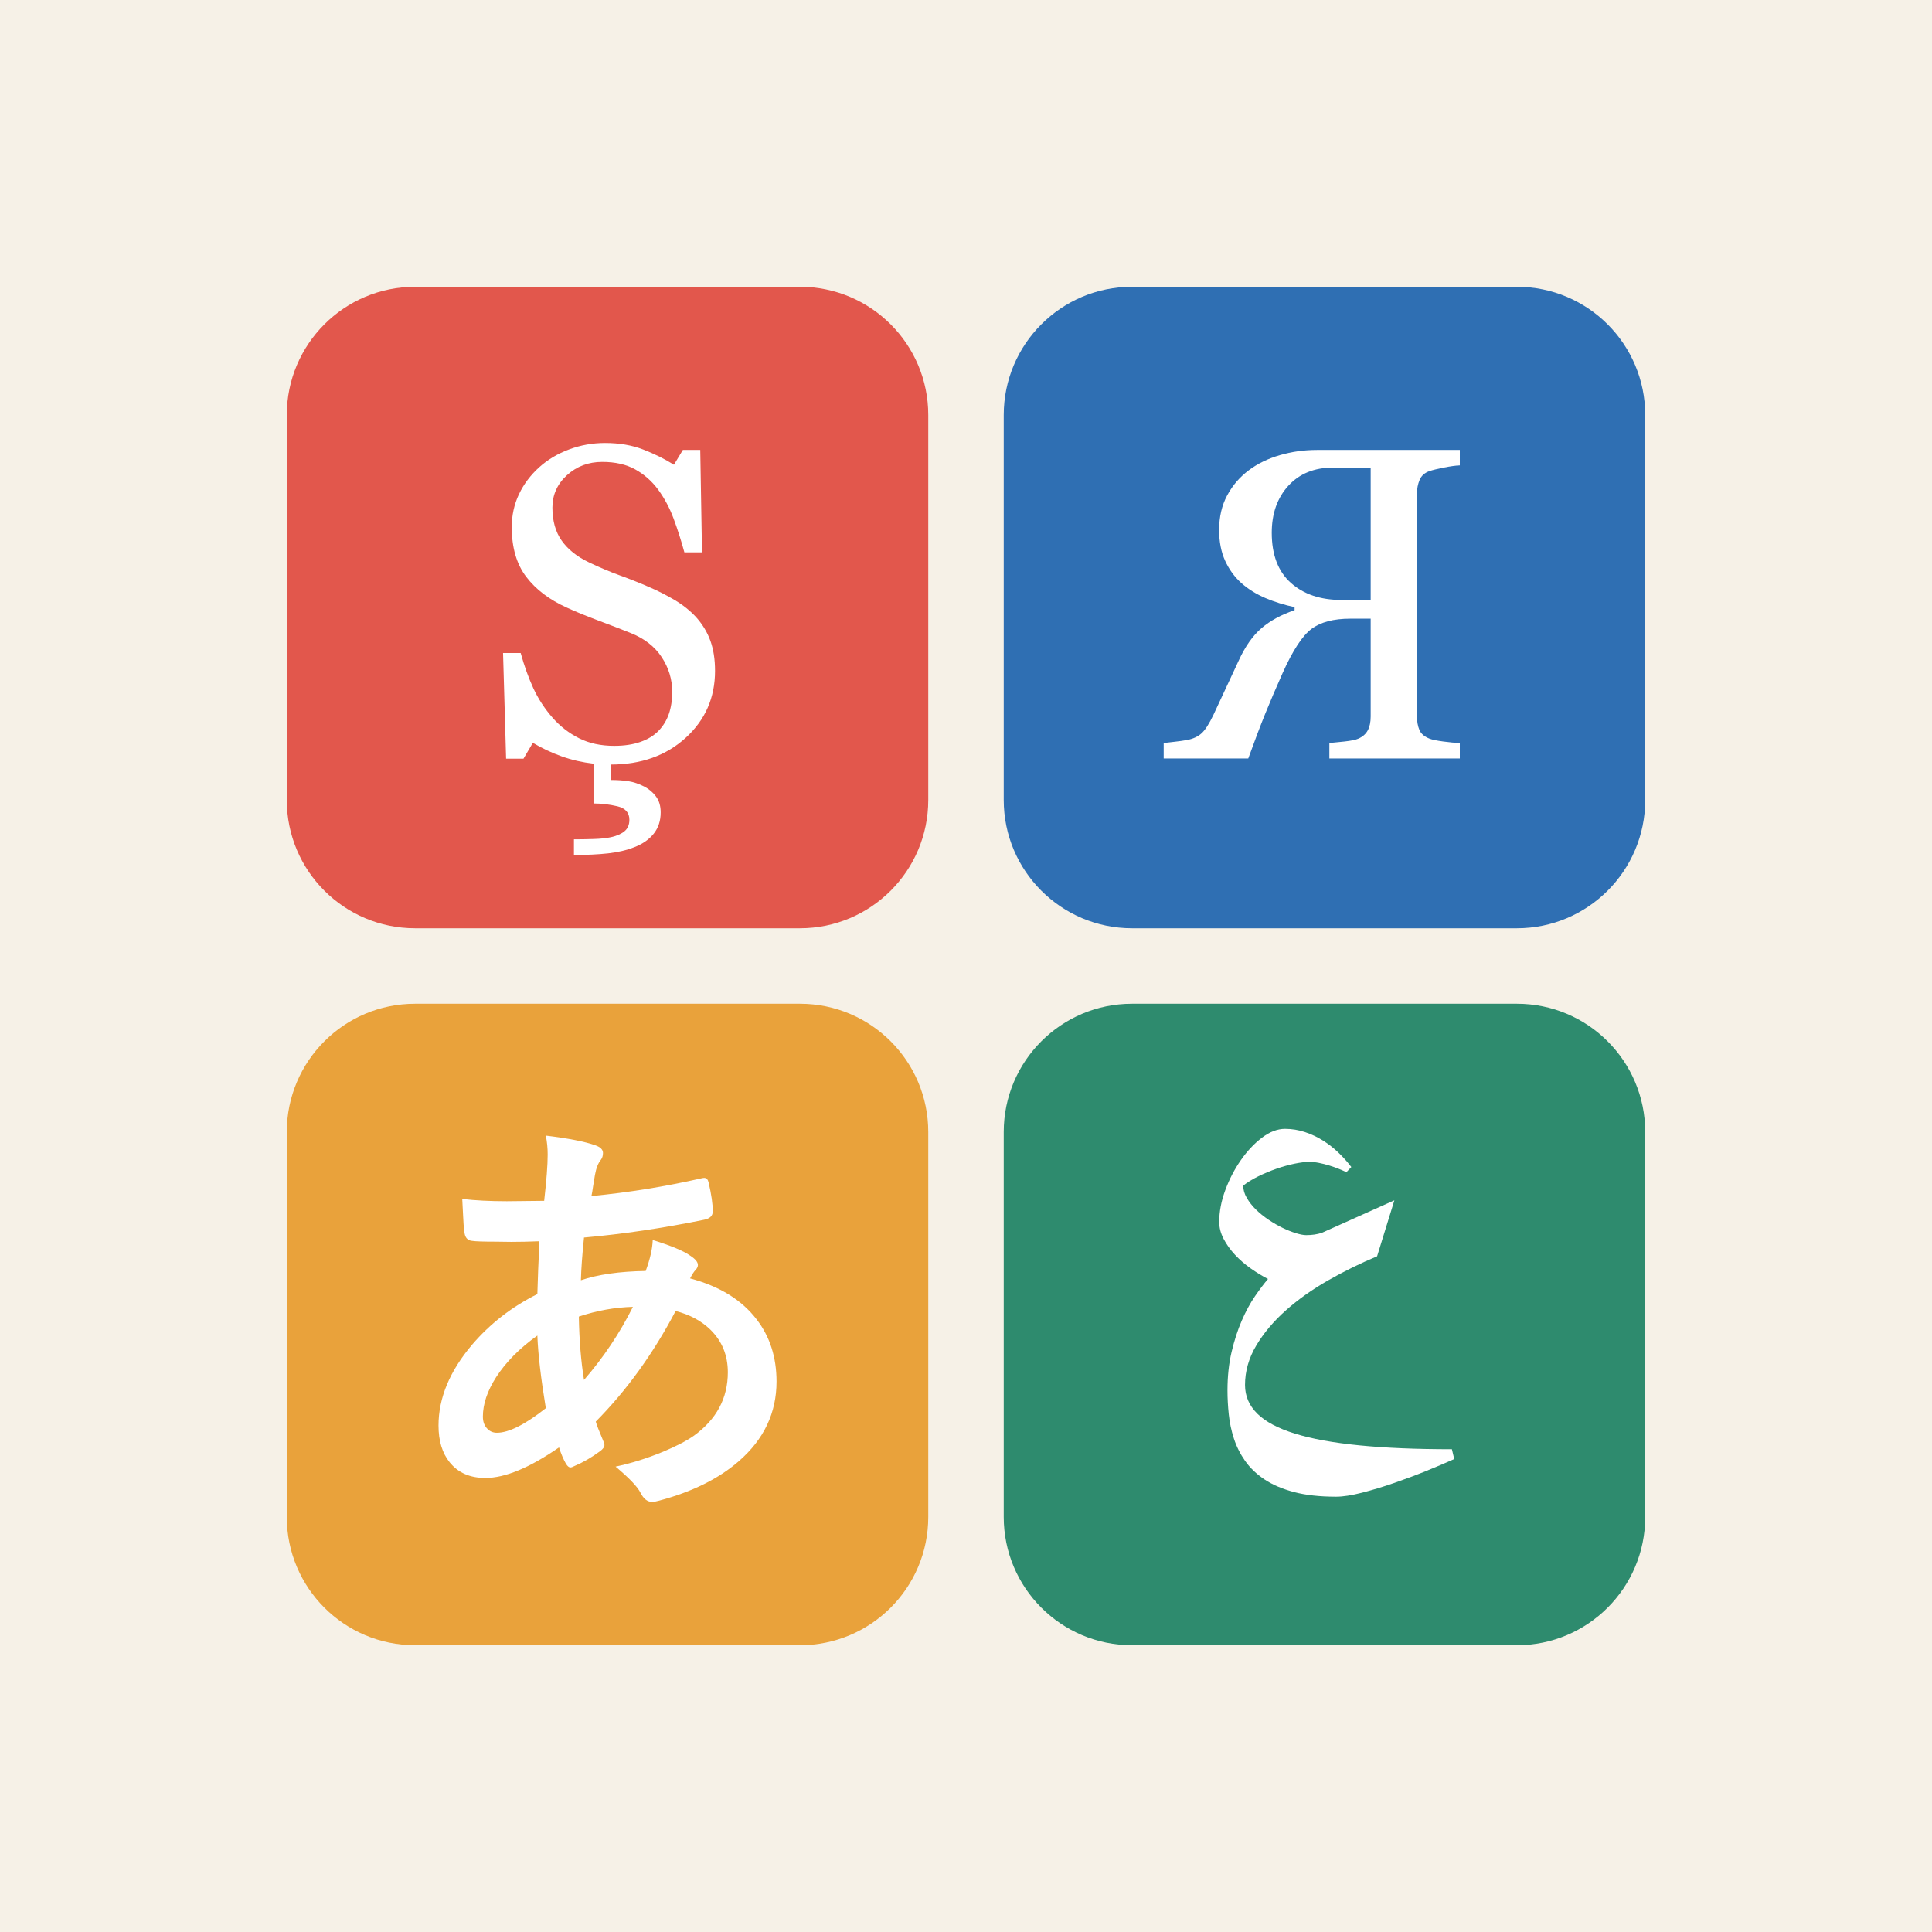
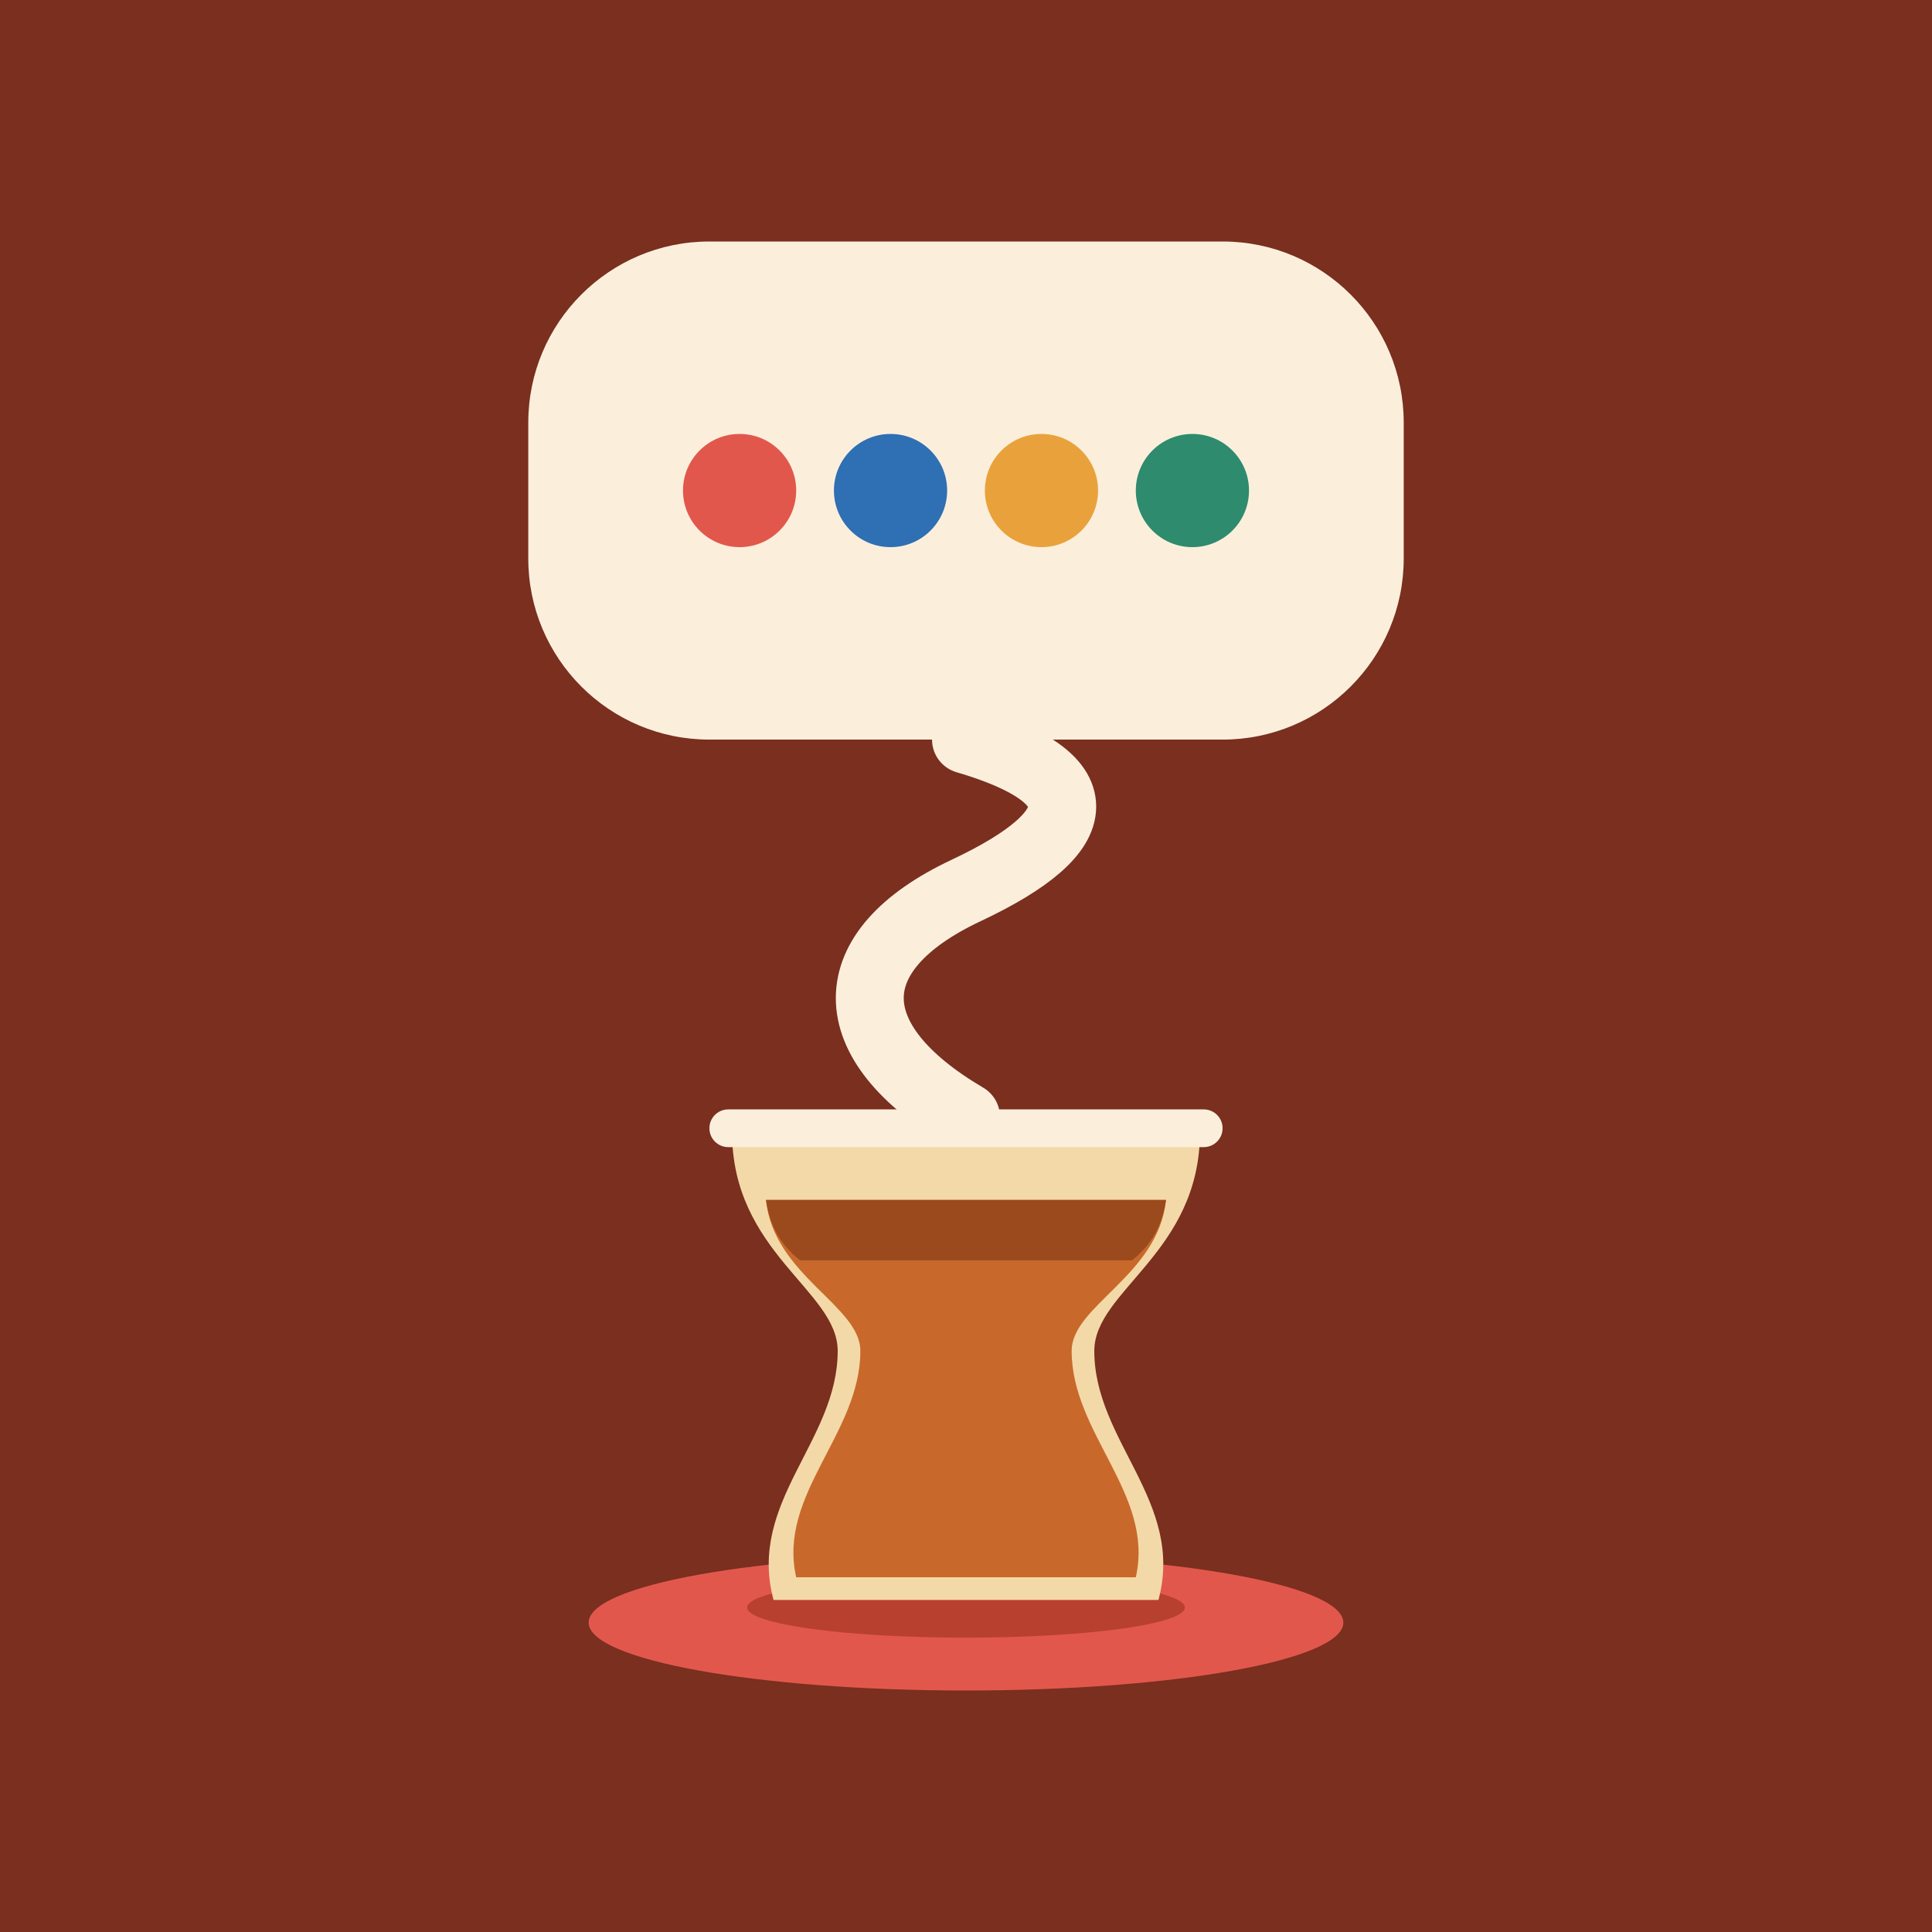
<svg xmlns="http://www.w3.org/2000/svg" width="512" height="512" viewBox="0 0 512 512">
-   <rect width="512" height="512" fill="#F6F1E7" />
-   <rect x="76" y="76" width="170" height="170" rx="34" fill="#E2574C" />
-   <rect x="266" y="76" width="170" height="170" rx="34" fill="#2F6FB3" />
-   <rect x="76" y="266" width="170" height="170" rx="34" fill="#E9A23B" />
-   <rect x="266" y="266" width="170" height="170" rx="34" fill="#2E8B6E" />
-   <path d="M166.791 217.248Q166.791 214.425 163.622 213.676Q160.453 212.927 157.284 212.927Q157.284 212.062 157.284 207.568Q157.284 203.074 157.284 202.383Q152.847 201.864 148.872 200.453Q144.896 199.041 141.208 196.852L138.731 201.058H134.122L133.315 173.056H137.982Q139.422 178.241 141.353 182.418Q143.283 186.596 146.452 190.226Q149.448 193.625 153.452 195.642Q157.457 197.658 162.757 197.658Q166.733 197.658 169.7 196.621Q172.667 195.584 174.511 193.683Q176.355 191.781 177.248 189.217Q178.141 186.653 178.141 183.312Q178.141 178.414 175.375 174.179Q172.61 169.944 167.136 167.755Q163.391 166.257 158.551 164.442Q153.711 162.627 150.197 161.014Q143.283 157.902 139.451 152.861Q135.62 147.819 135.62 139.695Q135.62 135.028 137.521 130.995Q139.422 126.962 142.937 123.793Q146.279 120.797 150.831 119.097Q155.382 117.397 160.337 117.397Q165.984 117.397 170.449 119.126Q174.915 120.854 178.602 123.159L180.964 119.241H185.574L186.035 146.379H181.368Q180.1 141.712 178.516 137.448Q176.931 133.185 174.396 129.728Q171.918 126.386 168.346 124.398Q164.774 122.41 159.588 122.41Q154.115 122.41 150.254 125.925Q146.394 129.439 146.394 134.51Q146.394 139.811 148.872 143.296Q151.349 146.782 156.074 149.029Q160.28 151.046 164.342 152.515Q168.404 153.984 172.207 155.655Q175.664 157.153 178.861 159.055Q182.059 160.956 184.421 163.491Q187.014 166.372 188.253 169.8Q189.492 173.229 189.492 177.78Q189.492 188.439 181.713 195.526Q173.935 202.613 161.835 202.613V206.704Q164.428 206.704 166.502 207.021Q168.577 207.338 170.708 208.433Q172.61 209.412 173.849 211.083Q175.087 212.754 175.087 215.289Q175.087 218.631 173.244 220.936Q171.4 223.24 168.116 224.508Q165.062 225.718 161.144 226.15Q157.226 226.582 152.098 226.582V222.434Q154.46 222.434 157.312 222.347Q160.165 222.261 161.951 221.857Q164.255 221.339 165.523 220.273Q166.791 219.207 166.791 217.248Z" fill="#FFFFFF" />
-   <path d="M386.867 201.0H352.296V196.909Q353.679 196.794 356.301 196.506Q358.922 196.218 359.959 195.757Q361.688 195.008 362.466 193.567Q363.244 192.127 363.244 189.88V163.952H357.828Q351.202 163.952 347.572 166.66Q343.942 169.368 339.909 178.356Q337.316 184.176 335.328 189.073Q333.34 193.971 330.805 201.0H308.392V196.909Q309.717 196.736 311.359 196.563Q313.001 196.391 314.615 196.103Q316.977 195.642 318.417 194.345Q319.858 193.049 321.586 189.419Q323.084 186.135 325.101 181.871Q327.118 177.607 328.212 175.188Q330.805 169.483 334.291 166.487Q337.777 163.491 343.078 161.705V160.898Q338.987 160.034 335.386 158.507Q331.785 156.98 329.019 154.561Q326.253 152.083 324.669 148.597Q323.084 145.111 323.084 140.444Q323.084 135.259 325.216 131.283Q327.348 127.308 330.978 124.6Q334.435 122.007 339.16 120.624Q343.884 119.241 349.012 119.241H386.867V123.332Q385.253 123.39 382.661 123.908Q380.068 124.427 378.858 124.83Q376.899 125.521 376.208 127.192Q375.516 128.863 375.516 130.765V189.88Q375.516 191.896 376.15 193.423Q376.784 194.95 378.858 195.757Q379.895 196.16 382.488 196.506Q385.081 196.852 386.867 196.909ZM363.244 158.997V123.908H353.333Q345.843 123.908 341.436 128.719Q337.028 133.53 337.028 141.193Q337.028 149.951 342.098 154.474Q347.168 158.997 355.523 158.997Z" fill="#FFFFFF" />
-   <path d="M144.648 300.945Q153.617 302.039 157.773 303.516Q159.797 304.227 159.797 305.539Q159.797 306.633 159.25 307.344Q158.156 308.656 157.664 311.391Q157.5 312.266 157.172 314.398Q156.953 315.984 156.734 316.969Q171.5 315.547 185.883 312.266Q186.32 312.156 186.648 312.156Q187.523 312.156 187.797 313.414Q188.891 318.117 188.891 321.016Q188.891 322.82 186.539 323.258Q170.188 326.594 154.766 327.961Q154.055 334.852 153.945 339.281Q160.727 336.984 171.117 336.82Q172.867 332.062 172.977 328.617Q180.25 330.859 182.93 332.773Q184.953 334.086 184.953 335.234Q184.953 335.891 184.297 336.602Q183.805 337.039 182.875 338.789Q194.578 341.906 200.484 349.617Q205.789 356.453 205.789 366.133Q205.789 378.547 195.781 387.242Q187.797 394.188 174.672 397.688Q173.523 398.016 172.812 398.016Q170.953 398.016 169.75 395.609Q168.547 393.203 163.133 388.664Q169.367 387.352 175.711 384.727Q180.961 382.539 183.914 380.461Q192.883 373.953 192.883 363.672Q192.883 356.891 188.234 352.352Q184.625 348.852 179.047 347.43Q170.133 364.383 157.883 376.742Q158.211 377.945 159.852 381.828Q160.18 382.484 160.18 382.977Q160.18 383.742 158.977 384.617Q155.641 387.078 152.25 388.5Q151.539 388.883 151.156 388.883Q150.609 388.883 150.008 387.953Q148.969 386.148 148.148 383.578Q136.445 391.672 128.625 391.672Q122.5 391.672 119.164 387.516Q116.211 383.852 116.211 377.781Q116.211 366.844 125.125 356.344Q132.289 347.977 142.406 342.945Q142.57 336.93 142.953 328.945Q138.852 329.109 135.461 329.109L131.469 329.055Q126.383 329.055 125.07 328.836Q123.211 328.672 123.047 326.266Q122.828 324.789 122.719 322.0Q122.555 318.719 122.5 317.734Q127.641 318.336 134.312 318.336Q135.406 318.336 144.211 318.227Q145.141 310.078 145.141 305.977Q145.141 303.406 144.648 300.945ZM154.766 365.695Q162.477 356.836 167.727 346.336Q160.672 346.5 153.398 348.906Q153.562 358.258 154.766 365.695ZM142.406 353.938Q135.352 358.969 131.469 364.984Q127.969 370.453 127.969 375.43Q127.969 377.508 129.227 378.711Q130.211 379.695 131.688 379.695Q136.391 379.695 144.648 373.188Q142.68 361.266 142.406 353.938Z" fill="#FFFFFF" />
-   <path d="M364.945 332.928Q358.246 335.73 351.957 339.319Q345.668 342.908 340.78 347.249Q335.893 351.59 332.919 356.58Q329.945 361.57 329.945 367.039Q329.945 371.414 333.192 374.627Q336.439 377.84 343.173 379.925Q349.906 382.01 360.263 383.035Q370.619 384.061 384.77 384.061L385.385 386.658Q382.377 388.025 378.173 389.734Q373.969 391.443 369.525 392.981Q365.082 394.52 360.946 395.579Q356.811 396.639 354.076 396.639Q347.582 396.639 342.934 395.408Q338.285 394.178 335.106 392.059Q331.928 389.939 329.979 387.171Q328.031 384.402 327.006 381.258Q325.98 378.113 325.639 374.832Q325.297 371.551 325.297 368.475Q325.297 362.869 326.391 358.255Q327.484 353.641 329.091 349.949Q330.697 346.258 332.577 343.523Q334.457 340.789 336.029 338.943Q333.773 337.781 331.449 336.141Q329.125 334.5 327.279 332.518Q325.434 330.535 324.271 328.313Q323.109 326.092 323.109 323.836Q323.109 319.734 324.716 315.394Q326.322 311.053 328.852 307.43Q331.381 303.807 334.457 301.482Q337.533 299.158 340.541 299.158Q343.275 299.158 345.839 300.013Q348.402 300.867 350.624 302.269Q352.846 303.67 354.76 305.516Q356.674 307.361 358.109 309.275L356.811 310.643Q355.99 310.232 354.794 309.754Q353.598 309.275 352.265 308.865Q350.932 308.455 349.564 308.182Q348.197 307.908 346.967 307.908Q345.395 307.908 343.07 308.387Q340.746 308.865 338.285 309.72Q335.824 310.574 333.466 311.736Q331.107 312.898 329.467 314.197Q329.467 315.838 330.424 317.479Q331.381 319.119 332.851 320.555Q334.32 321.99 336.2 323.255Q338.08 324.52 339.926 325.408Q341.771 326.297 343.446 326.81Q345.121 327.322 346.146 327.322Q348.471 327.322 350.316 326.707L369.525 318.094Z" fill="#FFFFFF" />
+   <rect width="512" height="512" fill="#7A2F1F" />
+   <path d="M256 296 C222 276 222 252 256 236 C290 220 290 206 256 196" fill="none" stroke="#FBEFDC" stroke-width="18" stroke-linecap="round" />
+   <rect x="140" y="64" width="232" height="132" rx="48" fill="#FBEFDC" />
+   <circle cx="196" cy="130" r="15" fill="#E2574C" />
+   <circle cx="236" cy="130" r="15" fill="#2F6FB3" />
+   <circle cx="276" cy="130" r="15" fill="#E9A23B" />
+   <circle cx="316" cy="130" r="15" fill="#2E8B6E" />
+   <ellipse cx="256" cy="430" rx="100" ry="18" fill="#E2574C" />
+   <ellipse cx="256" cy="426" rx="58" ry="8" fill="#B8402F" />
+   <path d="M194 300 H318 C318 332 290 342 290 358 C290 382 314 398 307 424 H205 C198 398 222 382 222 358 C222 342 194 332 194 300 Z" fill="#F4D9A8" />
+   <path d="M203 318 H309 C307 338 284 346 284 358 C284 380 306 396 301 418 H211 C206 396 228 380 228 358 C228 346 205 338 203 318 Z" fill="#C8692B" />
+   <path d="M203 318 H309 C308 325 305 330 300 334 H212 C207 330 204 325 203 318 Z" fill="#9A4A1C" />
+   <rect x="188" y="294" width="136" height="10" rx="5" fill="#FBEFDC" />
</svg>
